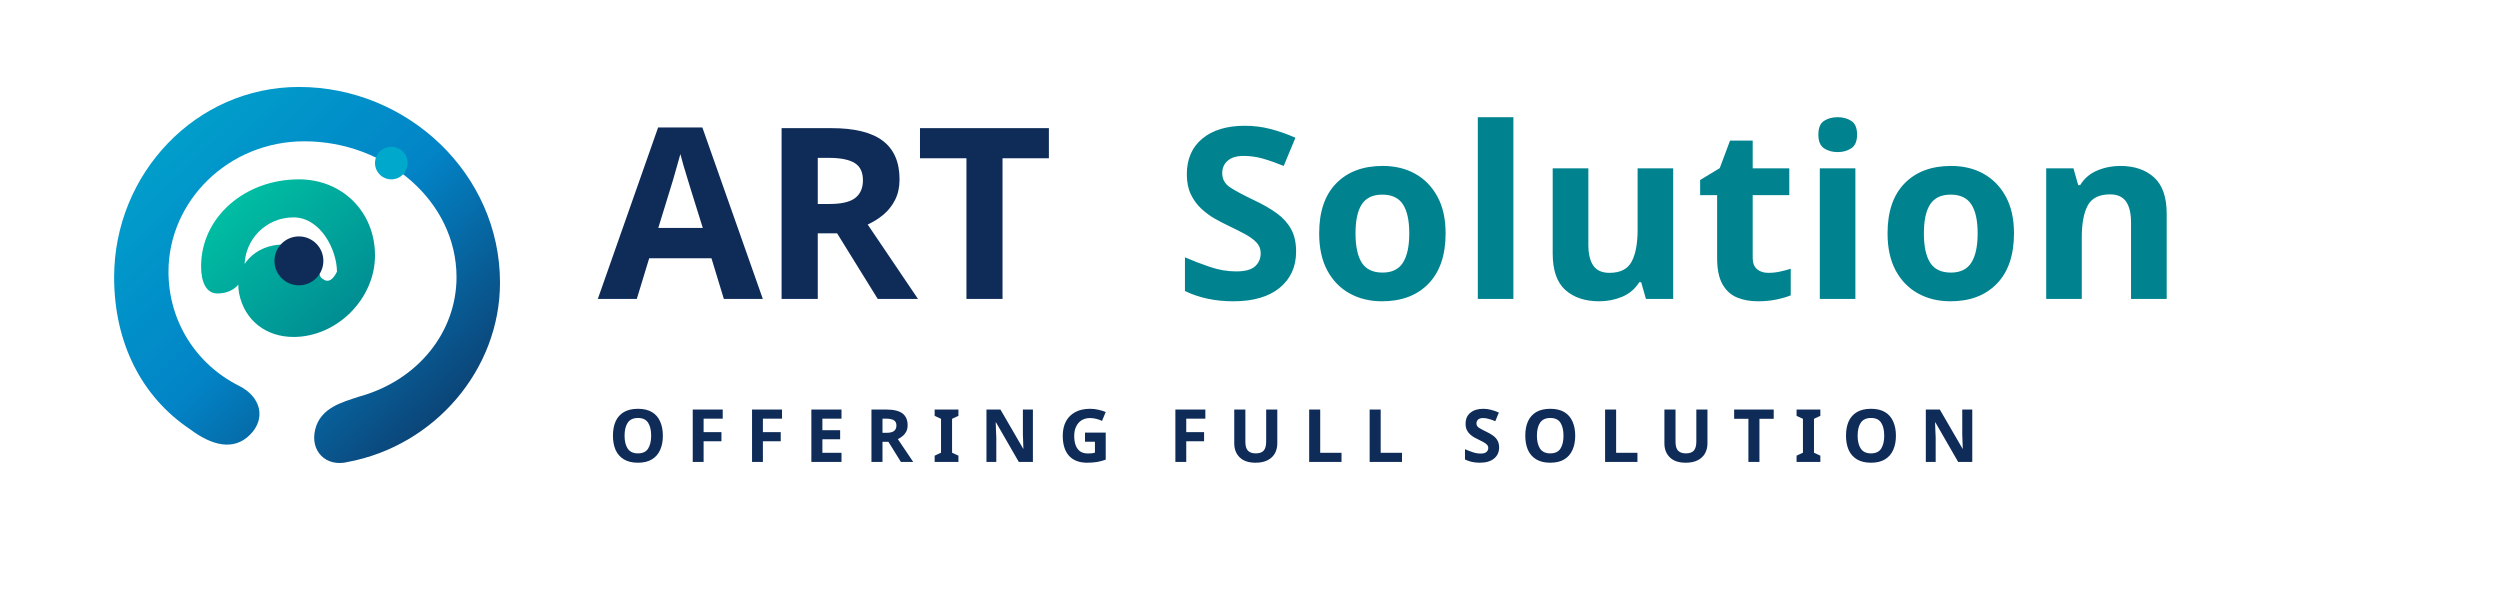
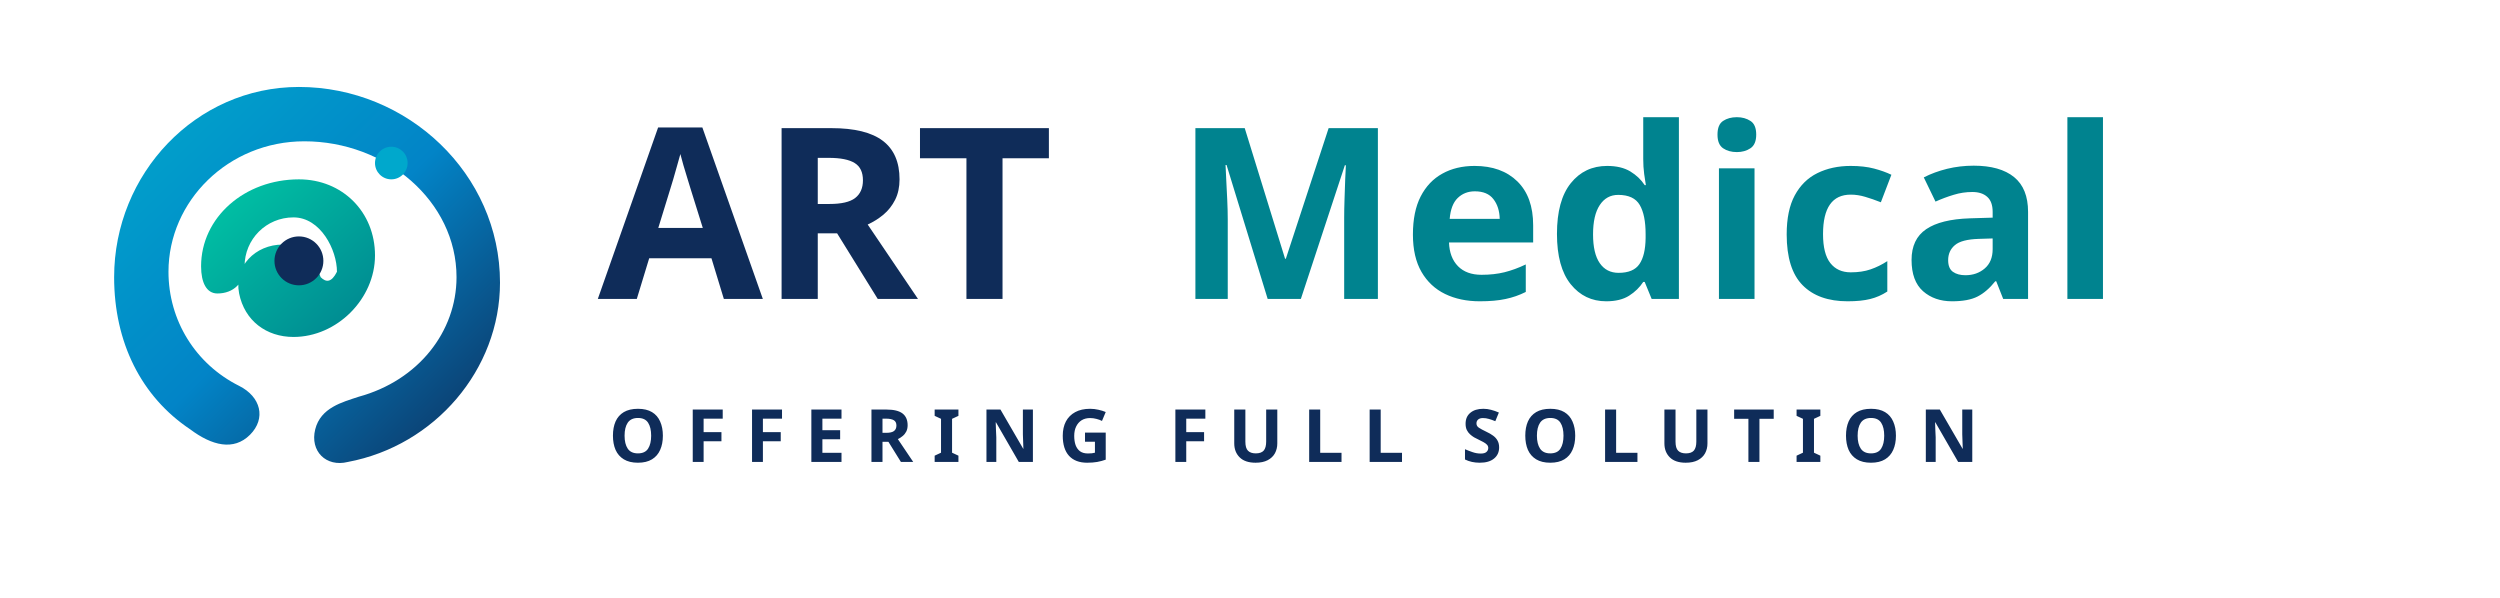
<svg xmlns="http://www.w3.org/2000/svg" viewBox="0 0 460 110" fill="none">
  <defs>
    <linearGradient id="art_navy_cyan" x1="0%" y1="0%" x2="100%" y2="100%">
      <stop offset="0%" stop-color="#00A8CC" />
      <stop offset="50%" stop-color="#0284C7" />
      <stop offset="100%" stop-color="#0F2C59" />
    </linearGradient>
    <linearGradient id="art_teal_gradient" x1="0%" y1="0%" x2="100%" y2="100%">
      <stop offset="0%" stop-color="#00C9A7" />
      <stop offset="100%" stop-color="#00838F" />
    </linearGradient>
  </defs>
  <g transform="translate(10, 10)">
    <path d="M 45 6 C 65 6, 82 22, 82 42 C 82 58, 70 72, 54 75 C 50 76, 47 73, 48 69 C 49 65, 53 64, 56 63 C 67 60, 74 51, 74 41 C 74 27, 61 16, 46 16 C 32 16, 21 27, 21 40 C 21 49, 26 57, 34 61 C 38 63, 39 67, 36 70 C 33 73, 29 72, 25 69 C 16 63, 11 53, 11 41 C 11 22, 26 6, 45 6 Z" fill="url(#art_navy_cyan)" />
    <path d="M 45 23 C 53 23, 59 29, 59 37 C 59 45, 52 52, 44 52 C 39 52, 35 49, 34 44 C 33 39, 37 35, 42 35 C 45 35, 48 38, 49 41 C 50 42, 51 42, 52 40 C 52 36, 49 30, 44 30 C 39 30, 35 34, 35 39 C 35 42, 33 44, 30 44 C 28 44, 27 42, 27 39 C 27 30, 35 23, 45 23 Z" fill="url(#art_teal_gradient)" />
    <circle cx="45" cy="38" r="4.5" fill="#0F2C59" />
    <circle cx="62" cy="20" r="3" fill="#00A8CC" />
  </g>
  <text x="110" y="55" font-family="'Plus Jakarta Sans', 'Segoe UI', system-ui, -apple-system, sans-serif" font-size="44" font-weight="900" letter-spacing="-0.5" fill="#0F2C59">
    ART
  </text>
  <text x="216" y="55" font-family="'Plus Jakarta Sans', 'Segoe UI', system-ui, -apple-system, sans-serif" font-size="44" font-weight="700" letter-spacing="0.5" fill="#00838F">
-     Solution
+     Medical
  </text>
  <text x="112" y="85" font-family="'Plus Jakarta Sans', 'Segoe UI', system-ui, -apple-system, sans-serif" font-size="13.5" font-weight="700" letter-spacing="3.5" fill="#0F2C59">
    OFFERING FULL SOLUTION
  </text>
</svg>
